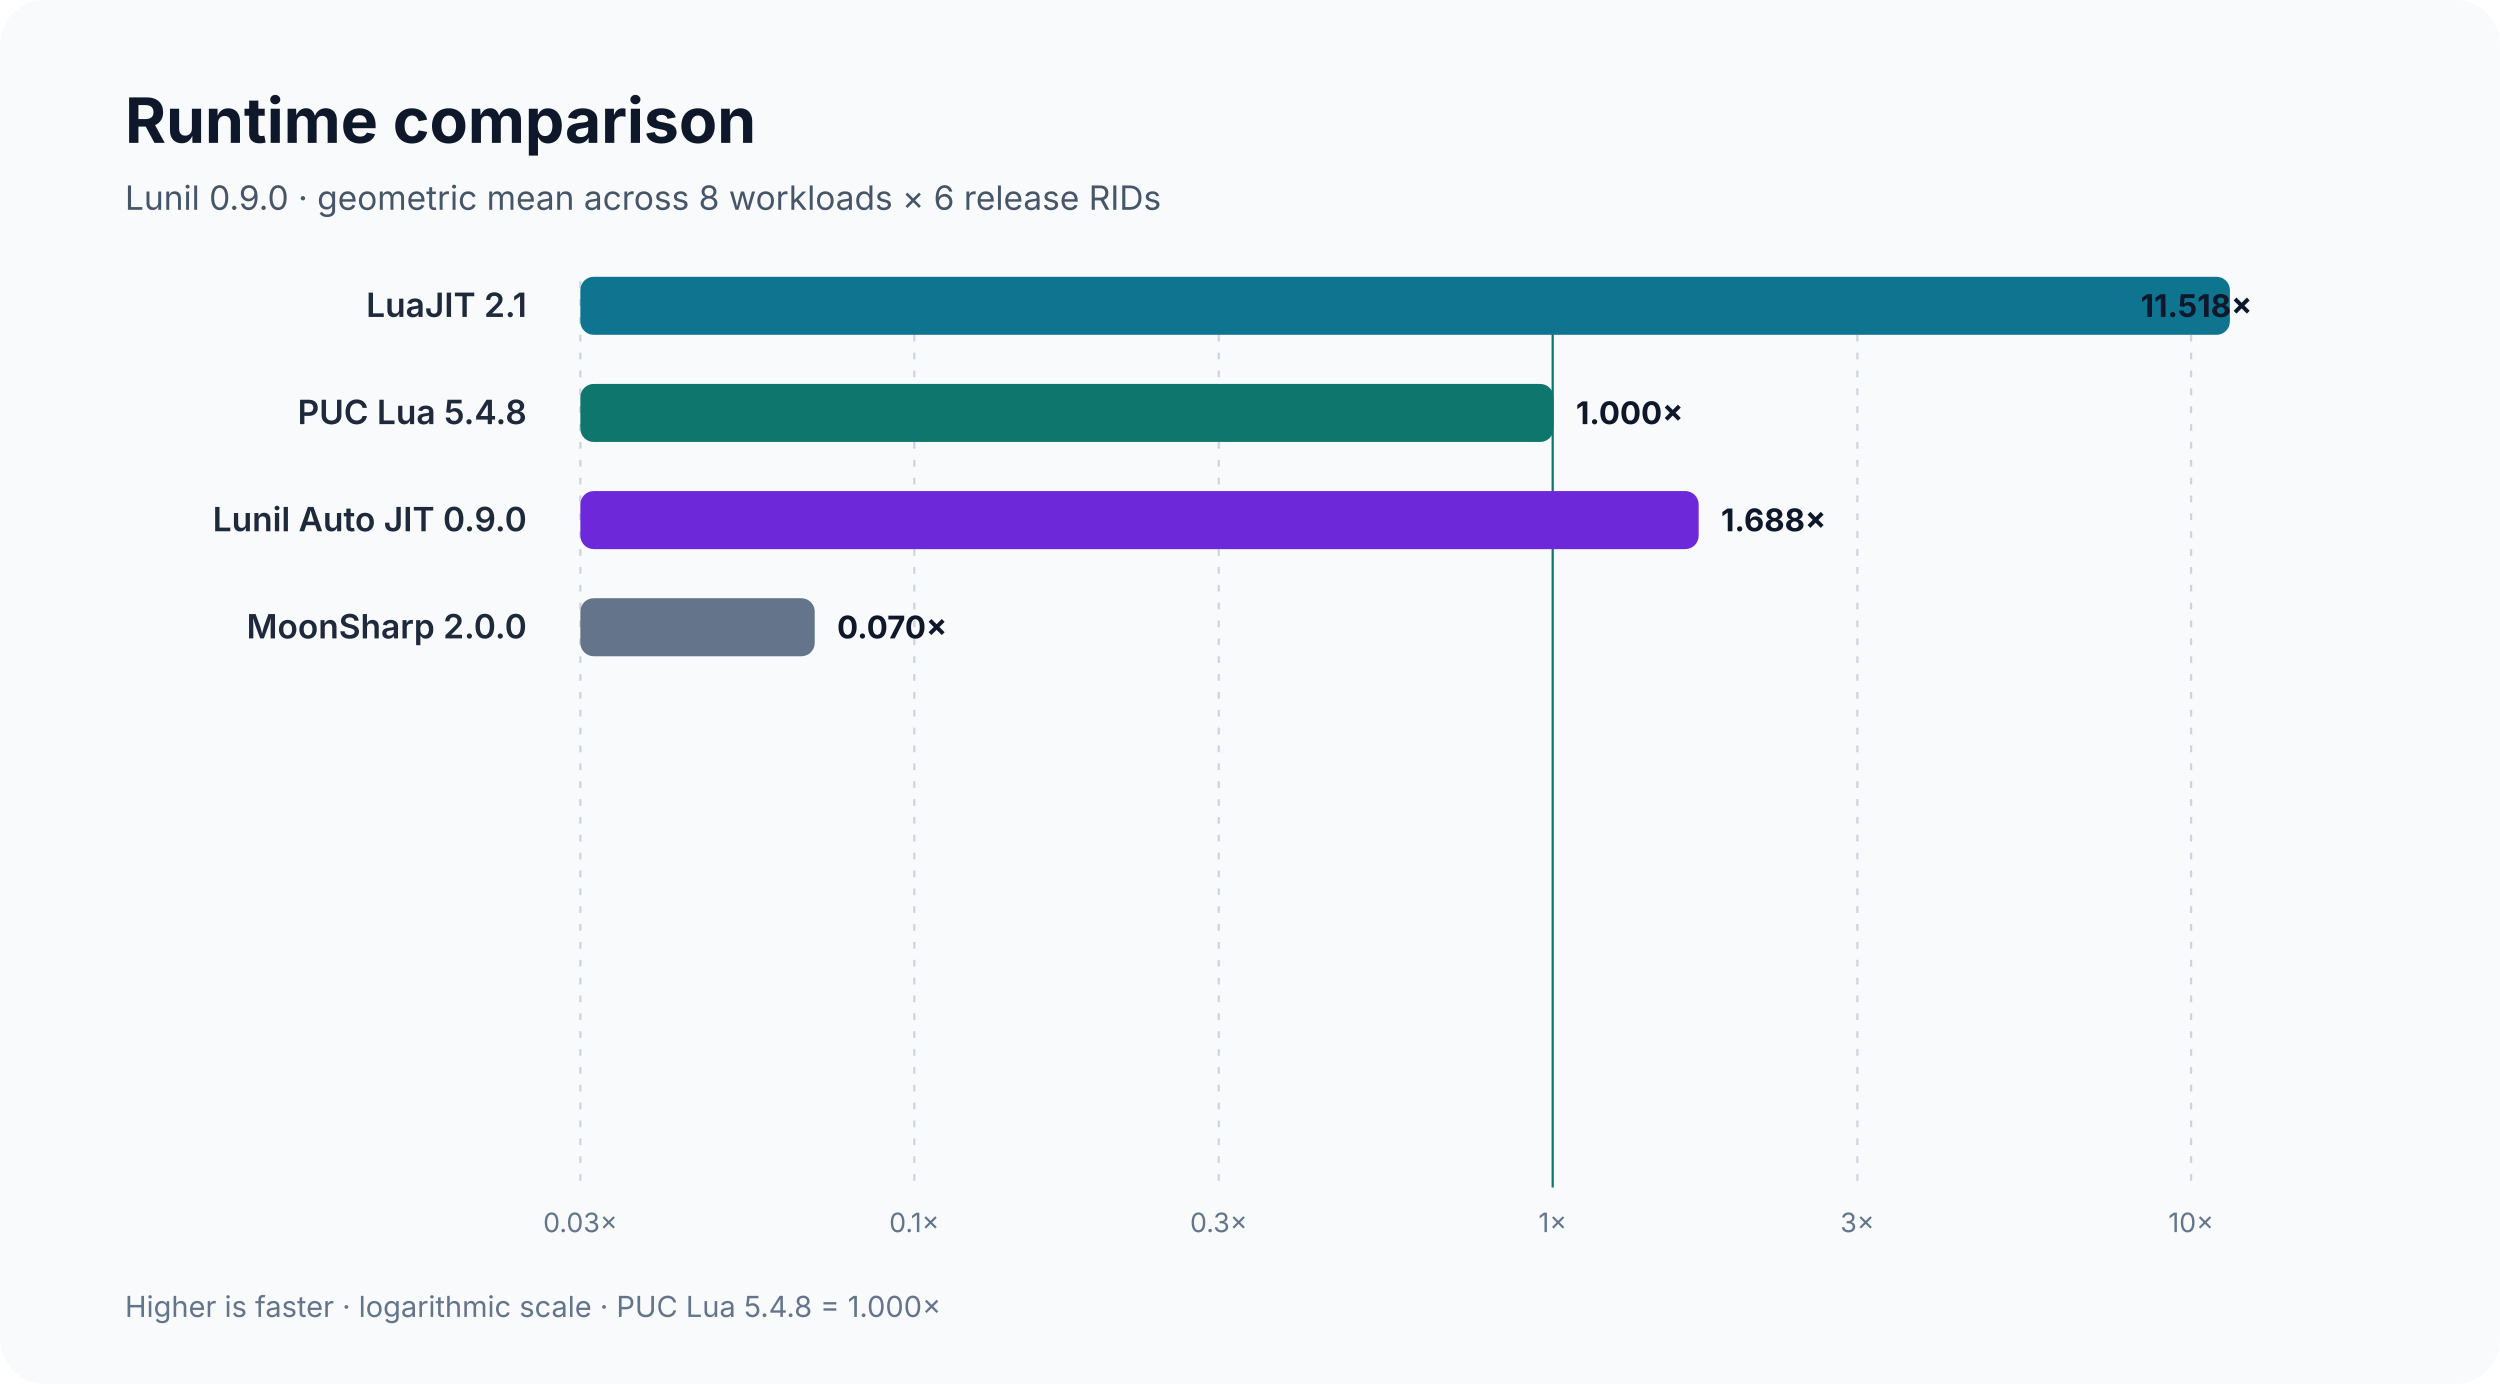
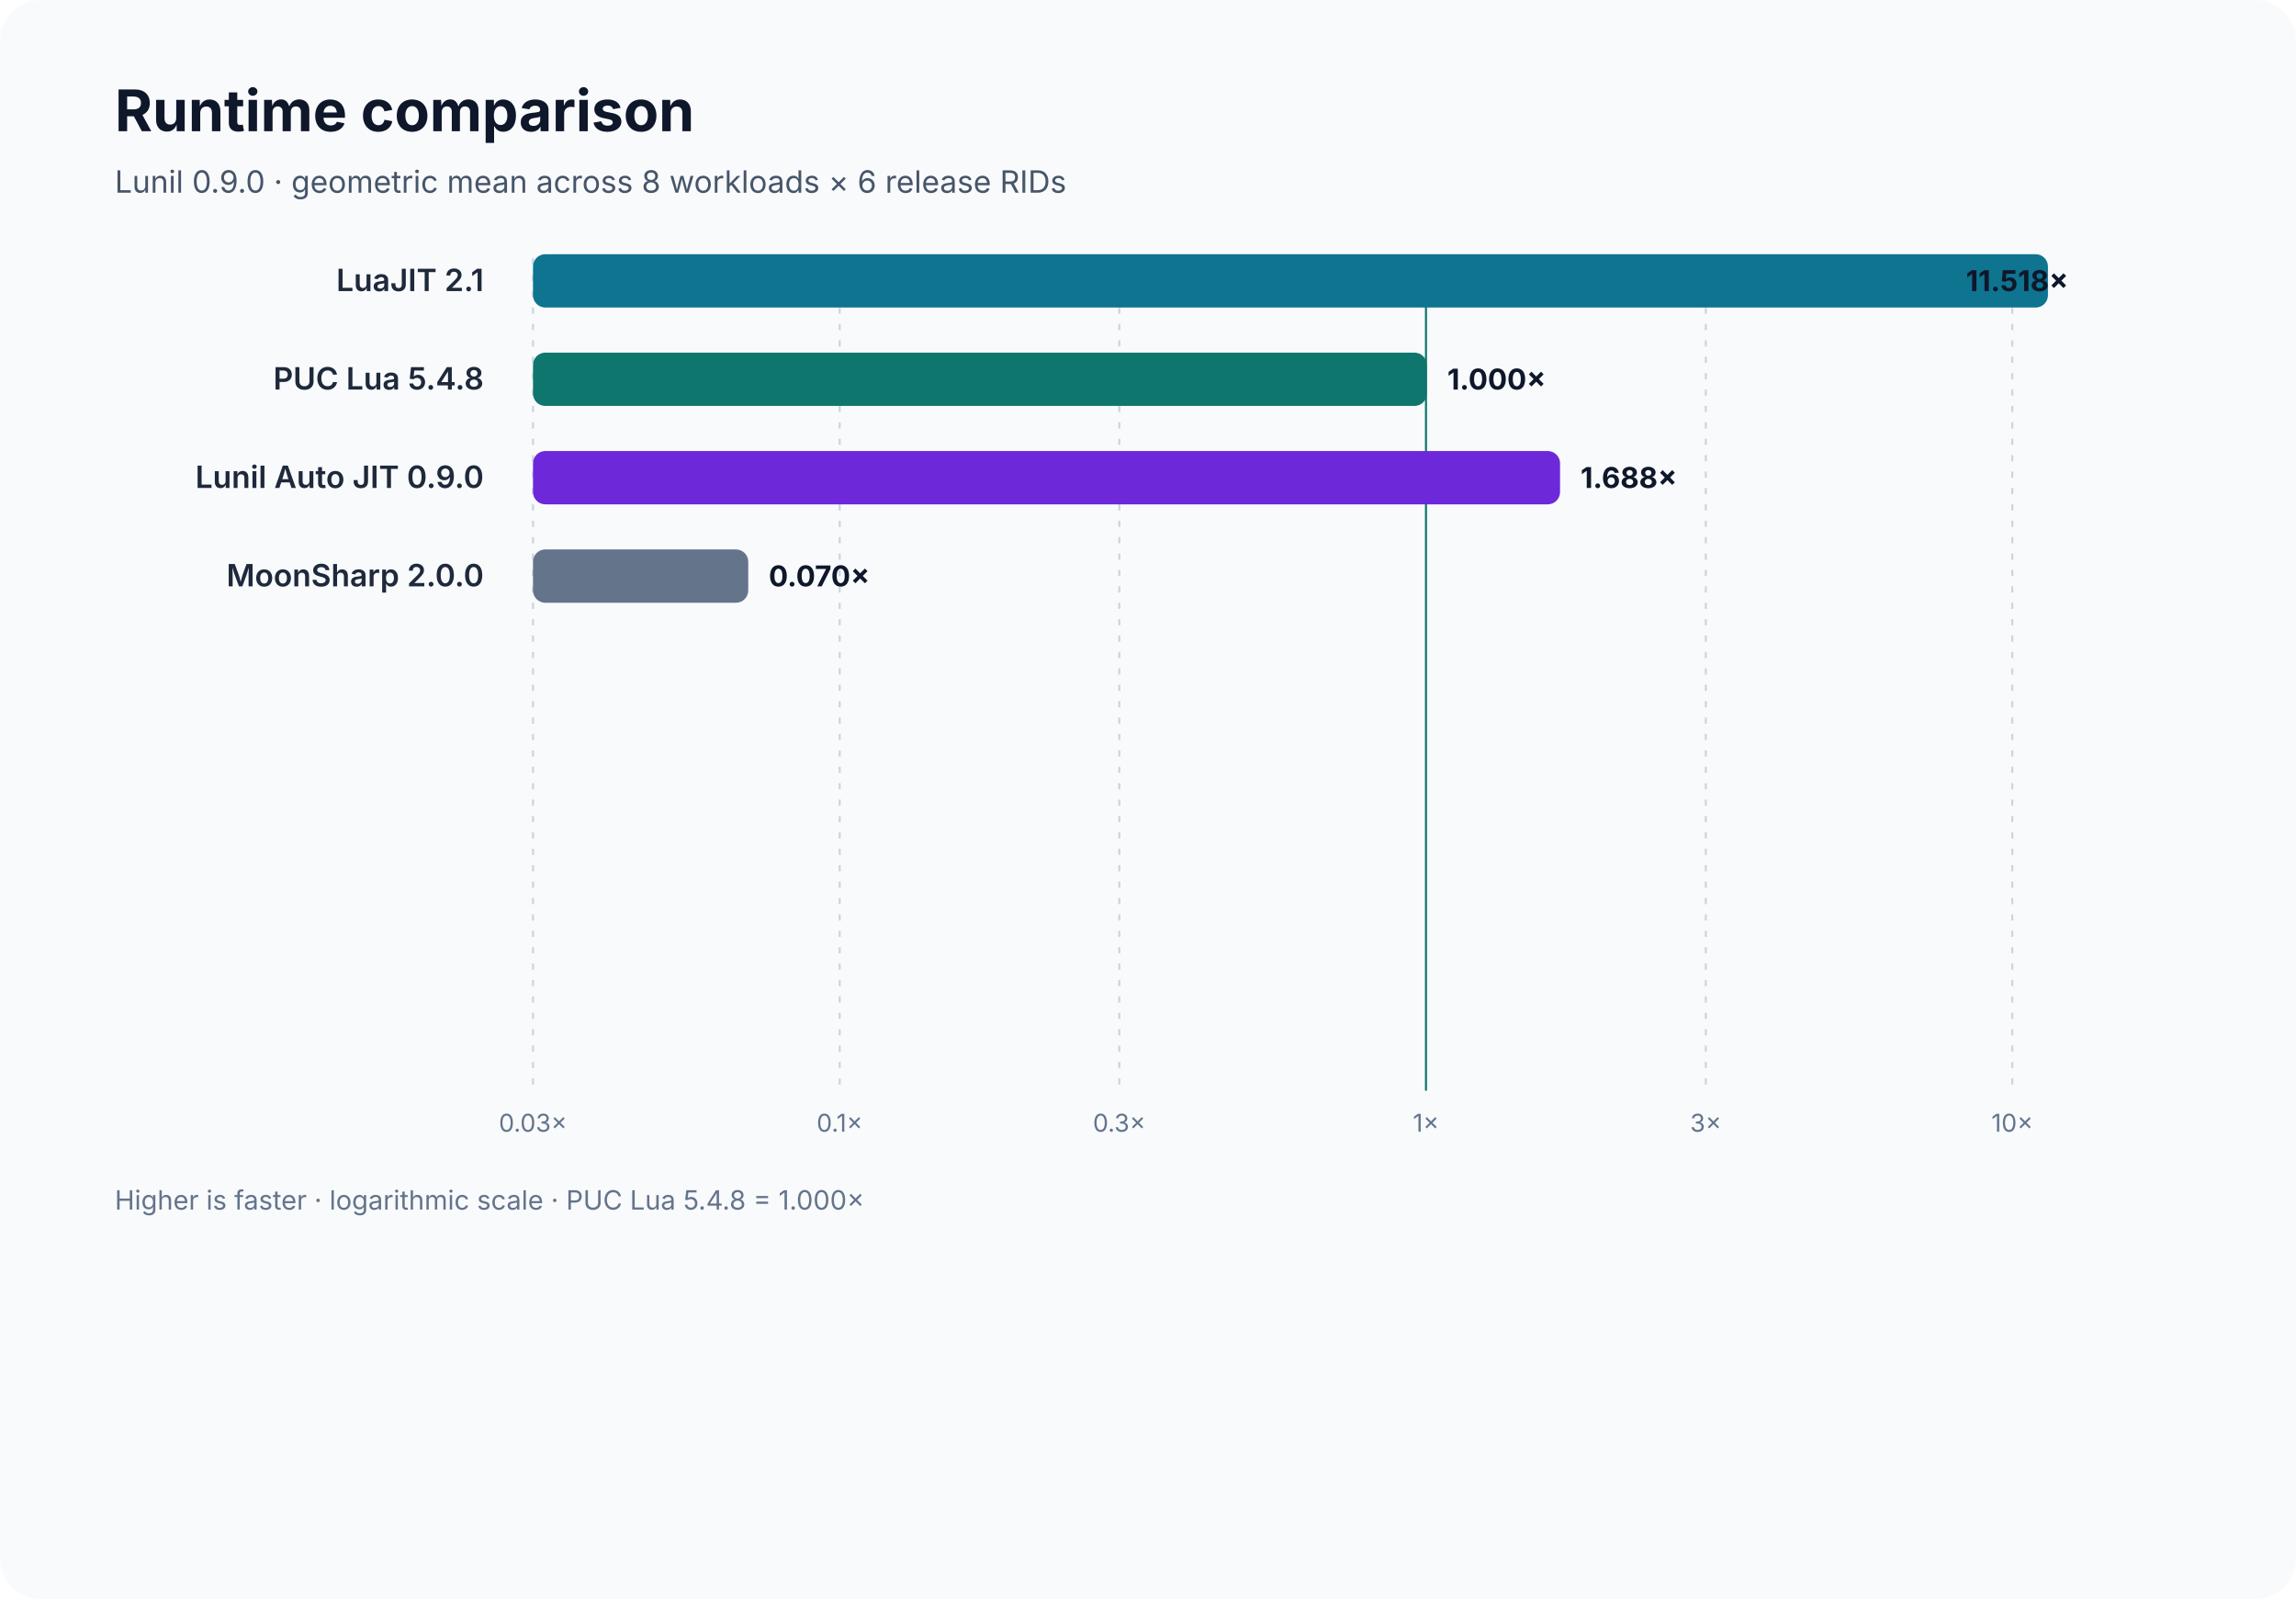
- <svg xmlns="http://www.w3.org/2000/svg" width="1120" height="620" viewBox="0 0 1120 620" role="img" aria-labelledby="title desc">
-   <rect width="1120" height="620" rx="20" fill="#f8fafc" />
+ <svg xmlns="http://www.w3.org/2000/svg" width="1120" height="780" viewBox="0 0 1120 780" role="img" aria-labelledby="title desc">
+   <rect width="1120" height="780" rx="20" fill="#f8fafc" />
  <text x="56" y="64" font-family="Inter,Segoe UI,sans-serif" font-size="28" font-weight="700" fill="#0f172a">Runtime comparison</text>
  <text x="56" y="94" font-family="Inter,Segoe UI,sans-serif" font-size="15" fill="#475569">Lunil 0.9.0 · geometric mean across 8 workloads × 6 release RIDs</text>
  <line x1="260.0" y1="126" x2="260.0" y2="532" stroke="#cbd5e1" stroke-width="1" stroke-dasharray="3 5" />
  <text x="260.0" y="552" text-anchor="middle" font-family="Inter,Segoe UI,sans-serif" font-size="12" fill="#64748b">0.03×</text>
  <line x1="409.6" y1="126" x2="409.6" y2="532" stroke="#cbd5e1" stroke-width="1" stroke-dasharray="3 5" />
  <text x="409.6" y="552" text-anchor="middle" font-family="Inter,Segoe UI,sans-serif" font-size="12" fill="#64748b">0.1×</text>
  <line x1="546.0" y1="126" x2="546.0" y2="532" stroke="#cbd5e1" stroke-width="1" stroke-dasharray="3 5" />
  <text x="546.0" y="552" text-anchor="middle" font-family="Inter,Segoe UI,sans-serif" font-size="12" fill="#64748b">0.3×</text>
  <line x1="695.6" y1="126" x2="695.6" y2="532" stroke="#0f766e" stroke-width="1" />
  <text x="695.6" y="552" text-anchor="middle" font-family="Inter,Segoe UI,sans-serif" font-size="12" fill="#64748b">1×</text>
  <line x1="832.1" y1="126" x2="832.1" y2="532" stroke="#cbd5e1" stroke-width="1" stroke-dasharray="3 5" />
  <text x="832.1" y="552" text-anchor="middle" font-family="Inter,Segoe UI,sans-serif" font-size="12" fill="#64748b">3×</text>
  <line x1="981.6" y1="126" x2="981.6" y2="532" stroke="#cbd5e1" stroke-width="1" stroke-dasharray="3 5" />
  <text x="981.6" y="552" text-anchor="middle" font-family="Inter,Segoe UI,sans-serif" font-size="12" fill="#64748b">10×</text>
  <text x="236" y="142" text-anchor="end" font-family="Inter,Segoe UI,sans-serif" font-size="15" font-weight="600" fill="#1e293b">LuaJIT 2.1</text>
  <rect x="260" y="124" width="739.0" height="26" rx="6" fill="#0e7490" />
  <text x="1009.0" y="142" text-anchor="end" font-family="Inter,Segoe UI,sans-serif" font-size="14" font-weight="700" fill="#0f172a">11.518×</text>
  <text x="236" y="190" text-anchor="end" font-family="Inter,Segoe UI,sans-serif" font-size="15" font-weight="600" fill="#1e293b">PUC Lua 5.4.8</text>
  <rect x="260" y="172" width="436.0" height="26" rx="6" fill="#0f766e" />
  <text x="706.0" y="190" text-anchor="start" font-family="Inter,Segoe UI,sans-serif" font-size="14" font-weight="700" fill="#0f172a">1.000×</text>
  <text x="236" y="238" text-anchor="end" font-family="Inter,Segoe UI,sans-serif" font-size="15" font-weight="600" fill="#1e293b">Lunil Auto JIT 0.9.0</text>
  <rect x="260" y="220" width="501.0" height="26" rx="6" fill="#6d28d9" />
  <text x="771.0" y="238" text-anchor="start" font-family="Inter,Segoe UI,sans-serif" font-size="14" font-weight="700" fill="#0f172a">1.688×</text>
  <text x="236" y="286" text-anchor="end" font-family="Inter,Segoe UI,sans-serif" font-size="15" font-weight="600" fill="#1e293b">MoonSharp 2.0.0</text>
  <rect x="260" y="268" width="105.0" height="26" rx="6" fill="#64748b" />
  <text x="375.0" y="286" text-anchor="start" font-family="Inter,Segoe UI,sans-serif" font-size="14" font-weight="700" fill="#0f172a">0.070×</text>
  <text x="56" y="590" font-family="Inter,Segoe UI,sans-serif" font-size="13" fill="#64748b">Higher is faster · logarithmic scale · PUC Lua 5.4.8 = 1.000×</text>
</svg>
